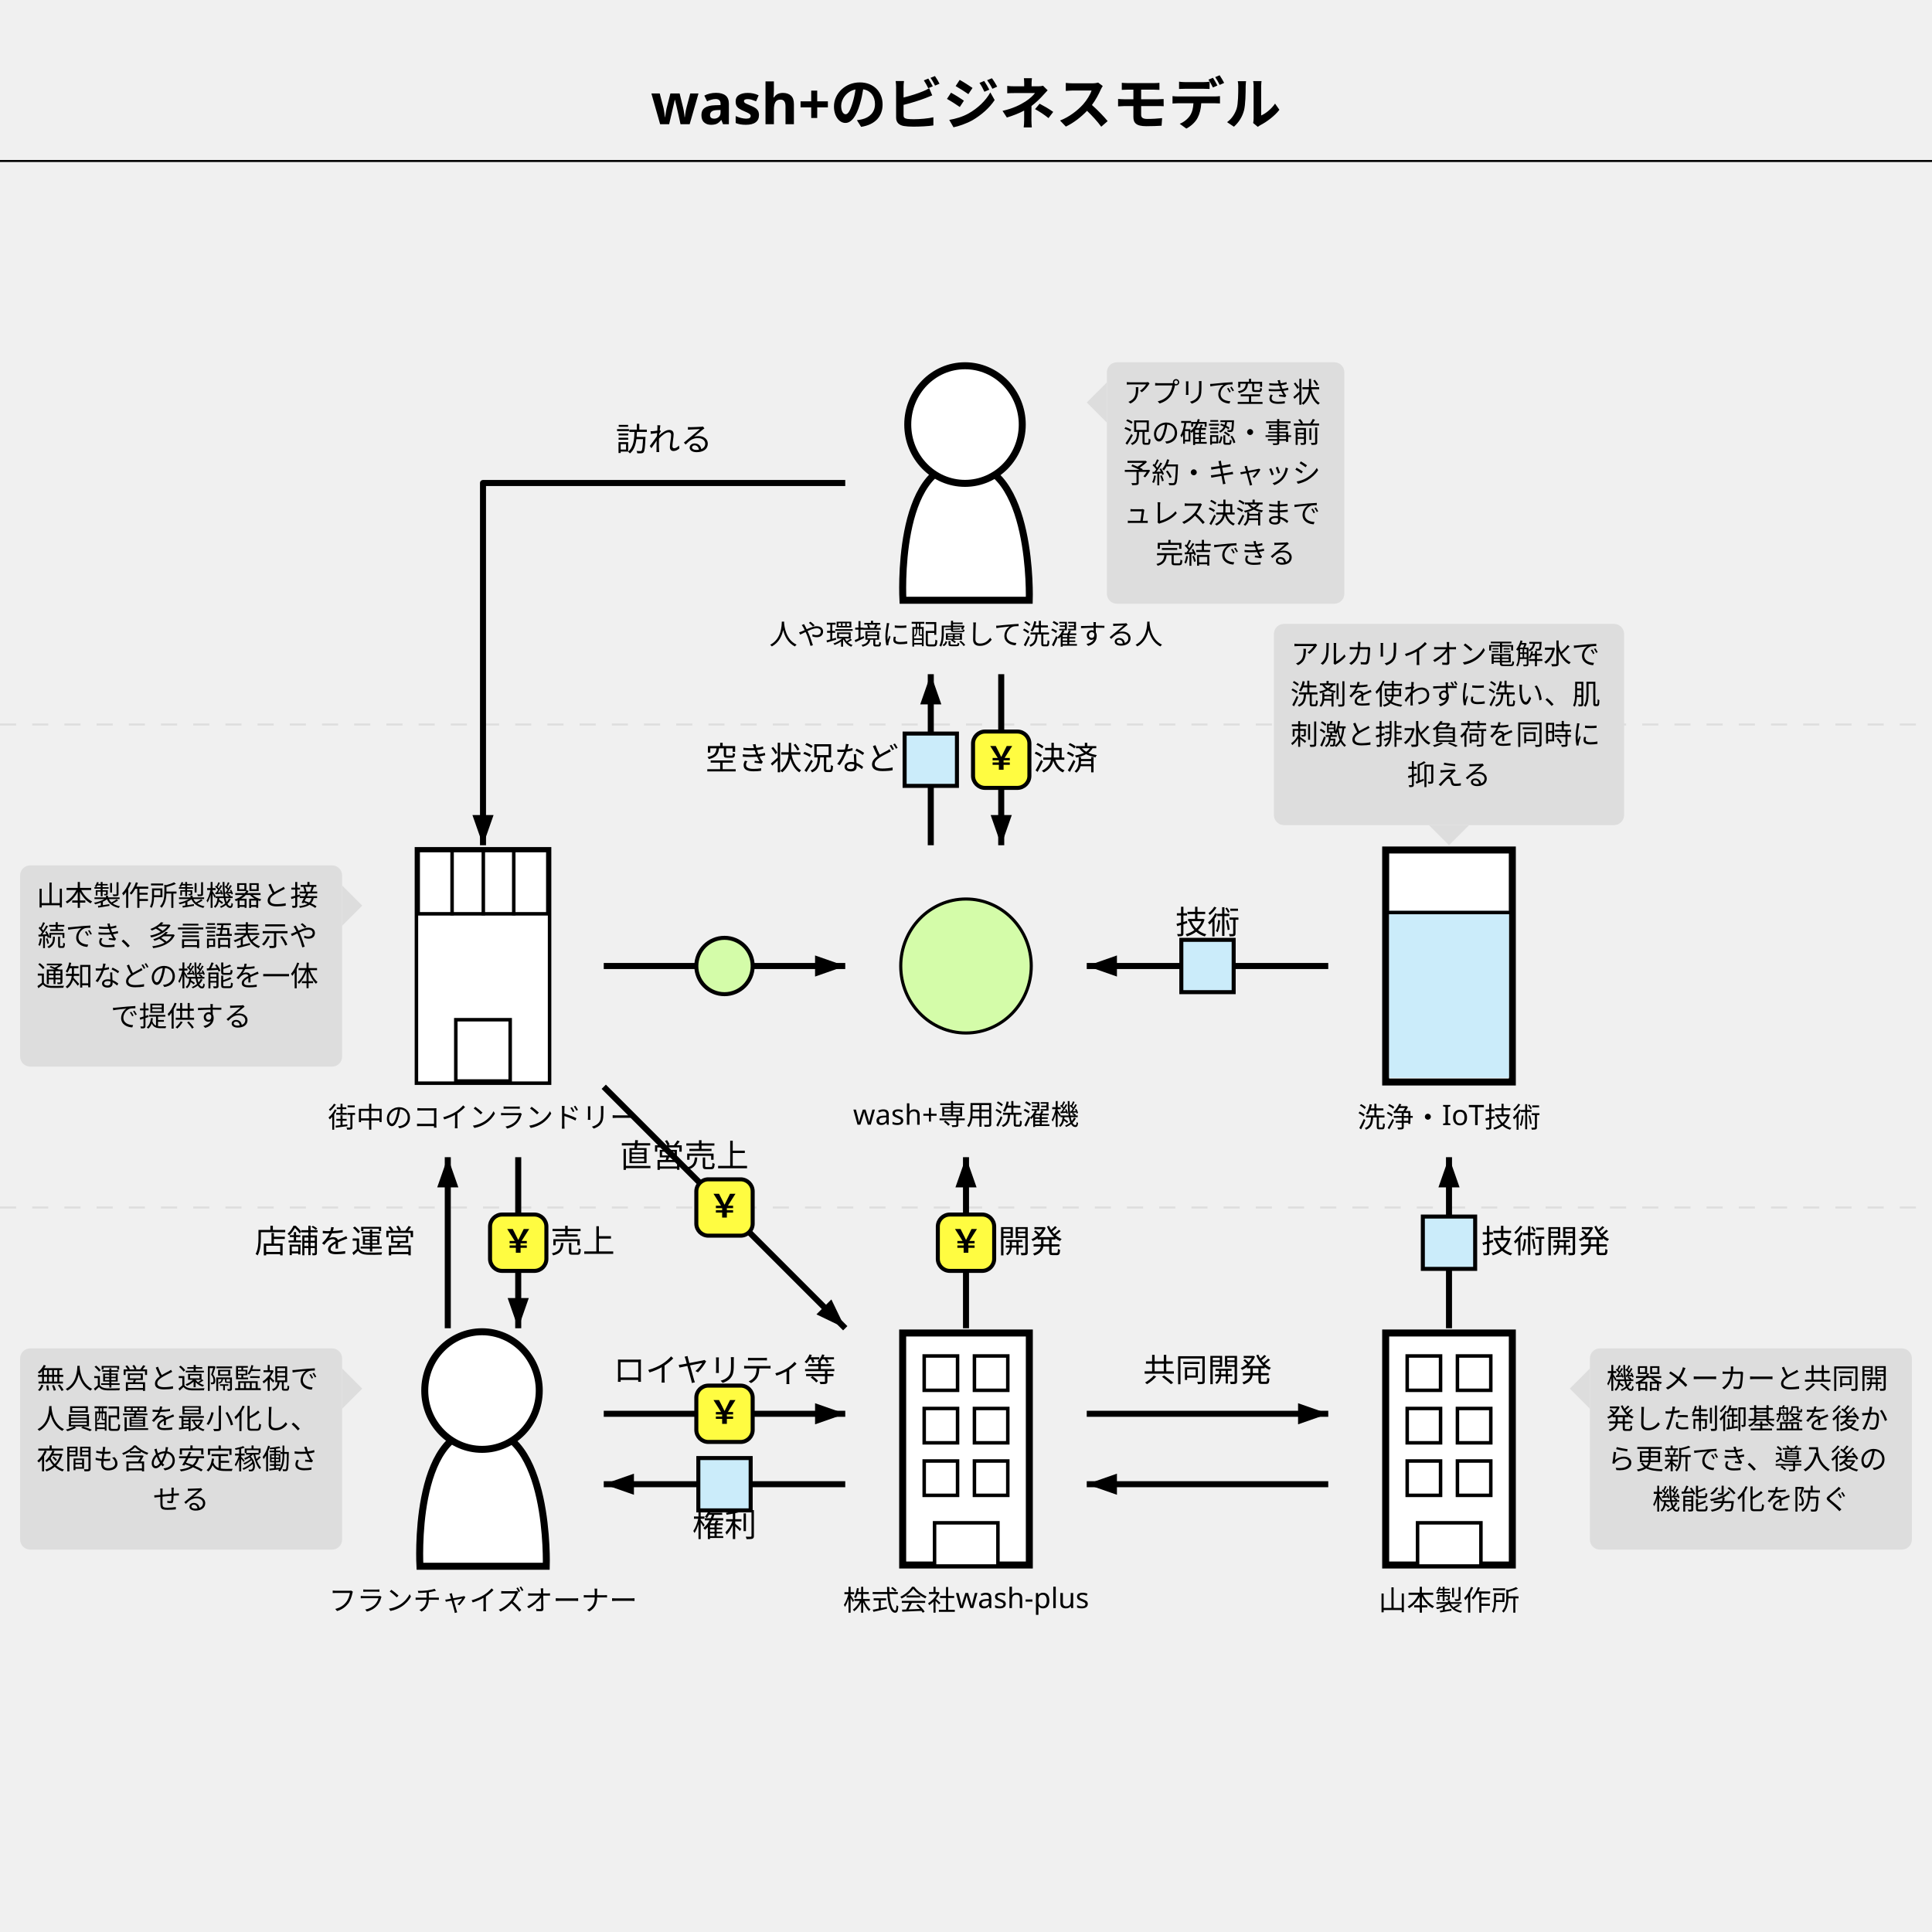
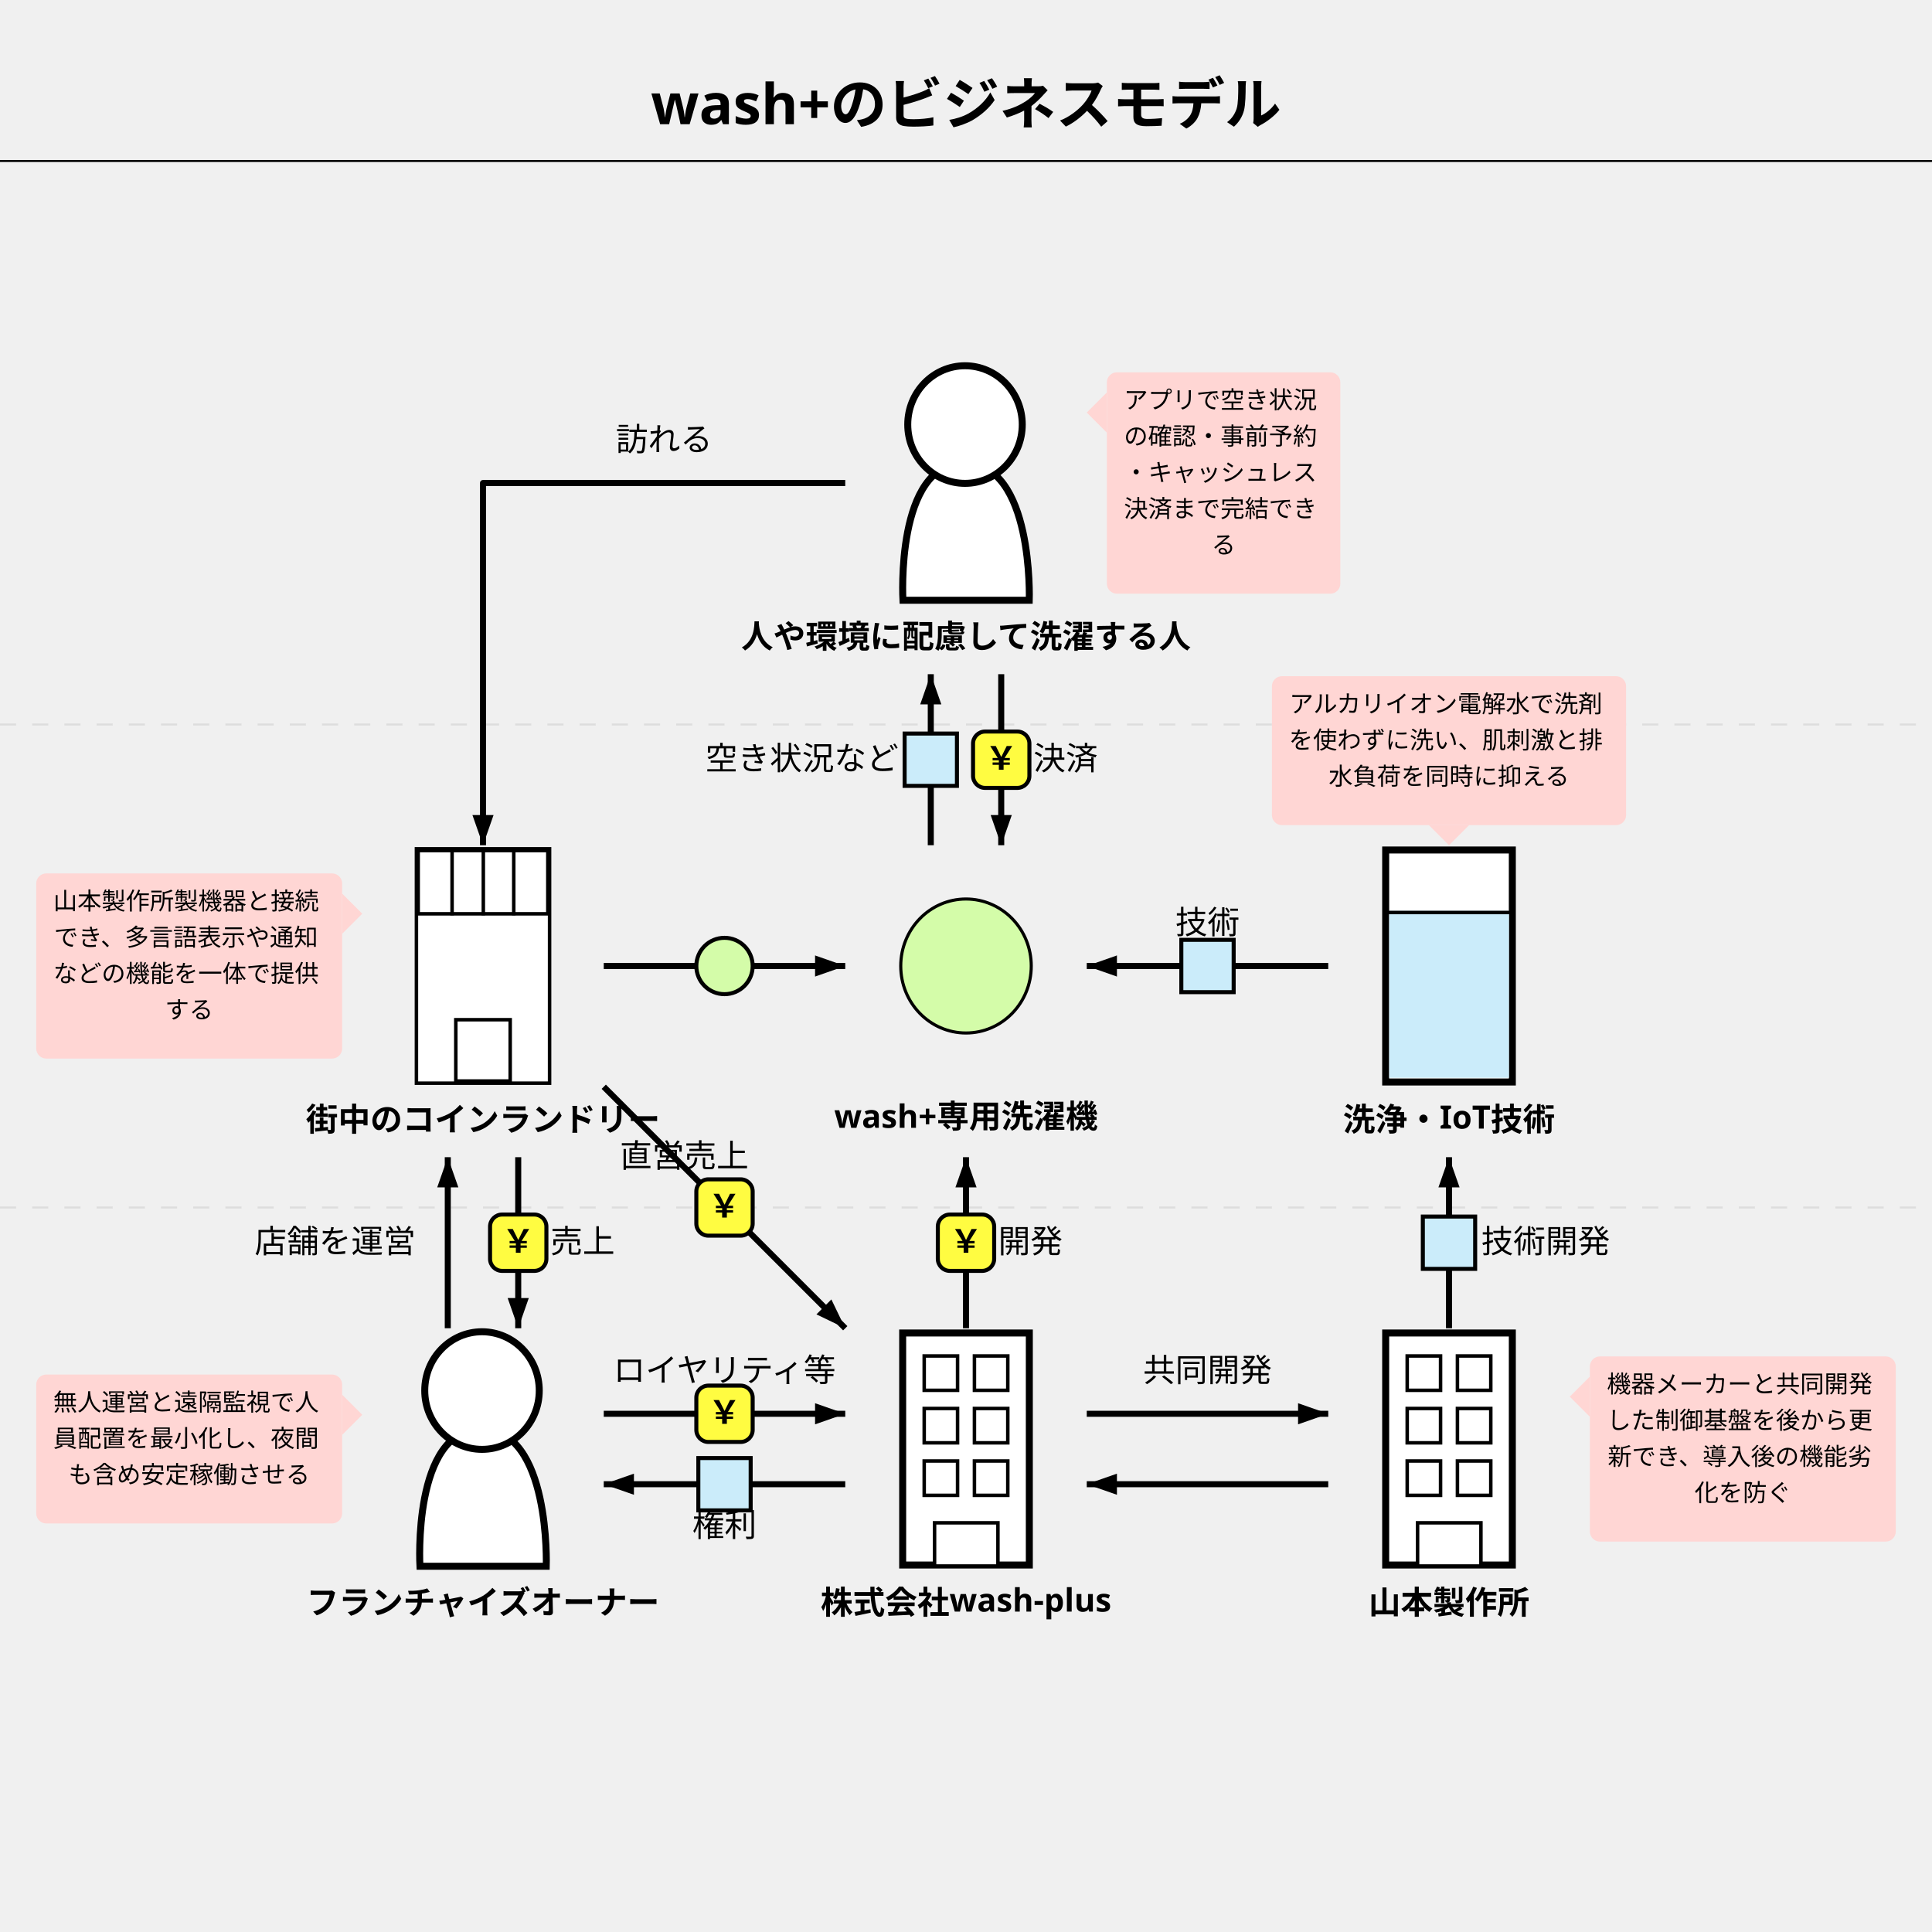
<svg xmlns="http://www.w3.org/2000/svg" version="1.1" viewBox="0.0 0.0 960.0 960.0" width="960" height="960">
  <text x="480.0" y="40" font-size="28" font-family="sans-serif" font-weight="bold" fill="#000000" text-anchor="middle" dominant-baseline="hanging">wash+のビジネスモデル</text>
  <line x1="0" y1="80" x2="960.0" y2="80" stroke="#000000" stroke-width="1" />
  <defs>
    <marker id="marker_object" markerWidth="5" markerHeight="3.5" refX="5" refY="1.75" orient="auto" markerUnits="strokeWidth">
      <path d="M 0,0 L 5,1.75 L 0,3.5 Z" fill="#000000" />
    </marker>
    <marker id="marker_money" markerWidth="5" markerHeight="3.5" refX="5" refY="1.75" orient="auto" markerUnits="strokeWidth">
      <path d="M 0,0 L 5,1.75 L 0,3.5 Z" fill="#000000" />
    </marker>
    <marker id="marker_information" markerWidth="5" markerHeight="3.5" refX="5" refY="1.75" orient="auto" markerUnits="strokeWidth">
      <path d="M 0,0 L 5,1.75 L 0,3.5 Z" fill="#000000" />
    </marker>
    <marker id="marker_other" markerWidth="5" markerHeight="3.5" refX="5" refY="1.75" orient="auto" markerUnits="strokeWidth">
      <path d="M 0,0 L 5,1.75 L 0,3.5 Z" fill="#000000" />
    </marker>
  </defs>
  <g id="grid_lines">
    <line x1="0" y1="360.0" x2="960.0" y2="360.0" stroke="#dddddd" stroke-width="1" stroke-dasharray="8,8" />
    <line x1="0" y1="600.0" x2="960.0" y2="600.0" stroke="#dddddd" stroke-width="1" stroke-dasharray="8,8" />
  </g>
  <g id="entities">
    <g id="entity_0" data-bizgram-object="entity" data-bizgram-type="user" data-bizgram-name="人や環境に配慮して洗濯する人" data-bizgram-position="1">
      <g transform="translate(420.0, 180.0)">
        <g transform="translate(26.79084, 0.0)">
          <g transform="scale(3.282149, 3.282149)">
            <g transform="translate(-94.88189,-130.2193)">
              <g id="g1824">
                <path style="fill:none;stroke:none;stroke-width:0.998;stroke-linecap:round;stroke-linejoin:round" d="M 94.916,148.5 V 130.478 H 105 115.084 V 148.5 166.522 H 105 94.916 Z" id="path1111" />
                <g id="g1700" transform="translate(73.28155,-29.02709)">
                  <path fill="#ffffff" d="m 22.17,195.279 h 19.128 c 0,0 0.679,-20.77 -9.815,-20.77 -10.494,0 -9.313,20.77 -9.313,20.77 z" fill-rule="evenodd" id="path87" style="fill:none;stroke-width:0.265" />
                  <path stroke="#000000" stroke-width="1.058" stroke-miterlimit="400" stroke-linecap="butt" d="m 22.17,195.279 h 19.128 c 0,0 0.679,-20.77 -9.815,-20.77 -10.494,0 -9.313,20.77 -9.313,20.77 z" fill-rule="evenodd" id="path89" style="fill:#ffffff" />
                  <path fill="#ffffff" d="m 22.9,168.679 c 0,-4.917 3.881,-8.903 8.668,-8.903 2.299,0 4.504,0.938 6.129,2.608 1.626,1.67 2.539,3.934 2.539,6.295 0,4.917 -3.881,8.903 -8.668,8.903 -4.787,0 -8.668,-3.986 -8.668,-8.903 z" fill-rule="evenodd" id="path91" style="fill:none;stroke-width:0.265" />
                  <path stroke="#000000" stroke-width="1.058" stroke-miterlimit="400" stroke-linecap="butt" d="m 22.9,168.679 c 0,-4.917 3.881,-8.903 8.668,-8.903 2.299,0 4.504,0.938 6.129,2.608 1.626,1.67 2.539,3.934 2.539,6.295 0,4.917 -3.881,8.903 -8.668,8.903 -4.787,0 -8.668,-3.986 -8.668,-8.903 z" fill-rule="evenodd" id="path93" style="fill:#ffffff" />
                </g>
              </g>
            </g>
          </g>
        </g>
      </g>
-       <text x="480.0" y="308.0" font-size="14" font-family="sans-serif" text-anchor="middle" dominant-baseline="text-before-edge" fill="#000000">
+       <text x="480.0" y="308.0" font-size="16" font-family="sans-serif" font-weight="bold" text-anchor="middle" dominant-baseline="text-before-edge" fill="#000000">
        <tspan x="480.0" dy="0">人や環境に配慮して洗濯する人</tspan>
      </text>
    </g>
    <g id="entity_2" data-bizgram-object="entity" data-bizgram-type="store" data-bizgram-name="街中のコインランドリー" data-bizgram-position="3">
      <g transform="translate(180.0, 420.0)">
        <g transform="translate(26.79084, 0.0)">
          <g transform="scale(3.282149, 3.282149)">
            <g transform="translate(-94.88189,-130.2193)">
              <g id="g28378" transform="translate(38.91812,2.509739)">
                <path stroke="#000000" stroke-width="1.058" stroke-miterlimit="400" stroke-linecap="butt" d="m 56.268,128.514 h 19.628 v 34.953 H 56.268 Z" fill-rule="evenodd" id="path563" />
                <path fill="#ffffff" d="m 56.268,128.514 h 19.628 v 34.953 H 56.268 Z" fill-rule="evenodd" id="path561" style="stroke-width:0.265" />
                <path stroke="#000000" stroke-width="0.529" stroke-miterlimit="400" stroke-linecap="butt" d="m 56.268,128.514 h 19.628 v 9.576 H 56.268 Z" fill-rule="evenodd" id="path567" style="fill:#ffffff;stroke:#000000" />
                <path fill="#000000" fill-opacity="0" d="m 56.268,128.514 h 19.628 v 9.576 H 56.268 Z" fill-rule="evenodd" id="path565" style="stroke-width:0.265" />
                <path fill="#000000" fill-opacity="0" d="m 61.965,154.123 h 8.233 v 9.281 h -8.233 z" fill-rule="evenodd" id="path569" style="stroke-width:0.265" />
                <path fill="#000000" fill-opacity="0" d="m 61.401,128.115 v 10.207" fill-rule="evenodd" id="path573" style="stroke-width:0.265" />
                <path stroke="#000000" stroke-width="0.529" stroke-miterlimit="400" stroke-linecap="butt" d="m 61.401,128.115 v 10.207" fill-rule="evenodd" id="path575" />
                <path fill="#000000" fill-opacity="0" d="m 66.131,128.115 v 10.207" fill-rule="evenodd" id="path577" style="stroke-width:0.265" />
                <path stroke="#000000" stroke-width="0.529" stroke-miterlimit="400" stroke-linecap="butt" d="m 66.131,128.115 v 10.207" fill-rule="evenodd" id="path579" />
                <path fill="#000000" fill-opacity="0" d="m 70.738,128.115 v 10.207" fill-rule="evenodd" id="path581" style="stroke-width:0.265" />
                <path stroke="#000000" stroke-width="0.529" stroke-miterlimit="400" stroke-linecap="butt" d="m 70.738,128.115 v 10.207" fill-rule="evenodd" id="path583" />
                <path stroke="#000000" stroke-width="0.529" stroke-miterlimit="400" stroke-linecap="butt" d="m 61.965,154.123 h 8.233 v 9.281 h -8.233 z" fill-rule="evenodd" id="path571" style="fill:#ffffff" />
              </g>
            </g>
          </g>
        </g>
      </g>
-       <text x="240.0" y="548.0" font-size="14" font-family="sans-serif" text-anchor="middle" dominant-baseline="text-before-edge" fill="#000000">
+       <text x="240.0" y="548.0" font-size="16" font-family="sans-serif" font-weight="bold" text-anchor="middle" dominant-baseline="text-before-edge" fill="#000000">
        <tspan x="240.0" dy="0">街中のコインランドリー</tspan>
      </text>
    </g>
    <g id="entity_4" data-bizgram-object="entity" data-bizgram-type="object" data-bizgram-name="wash+専用洗濯機" data-bizgram-position="4">
      <g transform="translate(420.0, 420.0)">
        <g transform="translate(26.79084, 0.0)">
          <g transform="scale(3.282149, 3.282149)">
            <g transform="translate(-94.88189,-130.2193)">
              <path style="fill:none;stroke:none;stroke-width:0.998;stroke-linecap:round;stroke-linejoin:round" d="M 94.916,148.5 V 130.478 H 105 115.084 V 148.5 166.522 H 105 94.916 Z" id="path1111" />
              <g id="g27467" transform="matrix(0.8905447,0,0,0.8905447,-33.10108,4.271763)">
                <path stroke="#000000" stroke-width="1.058" stroke-miterlimit="400" stroke-linecap="butt" d="m 144.246,161.955 c 0,-6.144 4.848,-11.125 10.829,-11.125 2.872,0 5.627,1.172 7.657,3.258 2.031,2.086 3.172,4.916 3.172,7.867 0,6.144 -4.848,11.125 -10.829,11.125 -5.981,0 -10.829,-4.981 -10.829,-11.125 z" fill-rule="evenodd" id="path155" />
                <path fill="#d4fca9" d="m 144.246,161.955 c 0,-6.144 4.848,-11.125 10.829,-11.125 2.872,0 5.627,1.172 7.657,3.258 2.031,2.086 3.172,4.916 3.172,7.867 0,6.144 -4.848,11.125 -10.829,11.125 -5.981,0 -10.829,-4.981 -10.829,-11.125 z" fill-rule="evenodd" id="path153" style="stroke-width:0.265" />
              </g>
            </g>
          </g>
        </g>
      </g>
-       <text x="480.0" y="548.0" font-size="14" font-family="sans-serif" text-anchor="middle" dominant-baseline="text-before-edge" fill="#000000">
+       <text x="480.0" y="548.0" font-size="16" font-family="sans-serif" font-weight="bold" text-anchor="middle" dominant-baseline="text-before-edge" fill="#000000">
        <tspan x="480.0" dy="0">wash+専用洗濯機</tspan>
      </text>
    </g>
    <g id="entity_5" data-bizgram-object="entity" data-bizgram-type="information" data-bizgram-name="洗浄・IoT技術" data-bizgram-position="5">
      <g transform="translate(660.0, 420.0)">
        <g transform="translate(26.79084, 0.0)">
          <g transform="scale(3.282149, 3.282149)">
            <g transform="translate(-94.88189,-130.2193)">
              <path style="fill:none;stroke:none;stroke-width:0.998;stroke-linecap:round;stroke-linejoin:round" d="M 94.916,148.5 V 130.478 H 105 115.084 V 148.5 166.522 H 105 94.916 Z" id="path1111" />
              <g id="g27735" transform="translate(-124.6853,-5.407216)">
                <path stroke="#000000" stroke-width="1.058" stroke-miterlimit="400" stroke-linecap="butt" d="m 220.098,136.345 h 19.175 v 35.125 h -19.175 z" fill-rule="evenodd" id="path449" style="fill:#ffffff" />
                <path fill="#cbecfa" d="m 220.629,145.556 h 18.134 v 25.275 h -18.134 z" fill-rule="evenodd" id="path445" style="stroke-width:0.257" />
                <path fill="#000000" fill-opacity="0" d="m 220.098,136.345 h 19.175 v 35.125 h -19.175 z" fill-rule="evenodd" id="path447" style="stroke-width:0.265" />
                <path fill="#000000" fill-opacity="0" d="m 219.765,145.808 h 19.842" fill-rule="evenodd" id="path451" style="stroke-width:0.265" />
                <path stroke="#000000" stroke-width="0.529" stroke-miterlimit="400" stroke-linecap="butt" d="m 219.765,145.808 h 19.842" fill-rule="evenodd" id="path453" />
              </g>
            </g>
          </g>
        </g>
      </g>
-       <text x="720.0" y="548.0" font-size="14" font-family="sans-serif" text-anchor="middle" dominant-baseline="text-before-edge" fill="#000000">
+       <text x="720.0" y="548.0" font-size="16" font-family="sans-serif" font-weight="bold" text-anchor="middle" dominant-baseline="text-before-edge" fill="#000000">
        <tspan x="720.0" dy="0">洗浄・IoT技術</tspan>
      </text>
    </g>
    <g id="entity_7" data-bizgram-object="entity" data-bizgram-type="user" data-bizgram-name="フランチャイズオーナー" data-bizgram-position="6">
      <g transform="translate(180.0, 660.0)">
        <g transform="translate(26.79084, 0.0)">
          <g transform="scale(3.282149, 3.282149)">
            <g transform="translate(-94.88189,-130.2193)">
              <g id="g1824">
                <path style="fill:none;stroke:none;stroke-width:0.998;stroke-linecap:round;stroke-linejoin:round" d="M 94.916,148.5 V 130.478 H 105 115.084 V 148.5 166.522 H 105 94.916 Z" id="path1111" />
                <g id="g1700" transform="translate(73.28155,-29.02709)">
                  <path fill="#ffffff" d="m 22.17,195.279 h 19.128 c 0,0 0.679,-20.77 -9.815,-20.77 -10.494,0 -9.313,20.77 -9.313,20.77 z" fill-rule="evenodd" id="path87" style="fill:none;stroke-width:0.265" />
                  <path stroke="#000000" stroke-width="1.058" stroke-miterlimit="400" stroke-linecap="butt" d="m 22.17,195.279 h 19.128 c 0,0 0.679,-20.77 -9.815,-20.77 -10.494,0 -9.313,20.77 -9.313,20.77 z" fill-rule="evenodd" id="path89" style="fill:#ffffff" />
                  <path fill="#ffffff" d="m 22.9,168.679 c 0,-4.917 3.881,-8.903 8.668,-8.903 2.299,0 4.504,0.938 6.129,2.608 1.626,1.67 2.539,3.934 2.539,6.295 0,4.917 -3.881,8.903 -8.668,8.903 -4.787,0 -8.668,-3.986 -8.668,-8.903 z" fill-rule="evenodd" id="path91" style="fill:none;stroke-width:0.265" />
                  <path stroke="#000000" stroke-width="1.058" stroke-miterlimit="400" stroke-linecap="butt" d="m 22.9,168.679 c 0,-4.917 3.881,-8.903 8.668,-8.903 2.299,0 4.504,0.938 6.129,2.608 1.626,1.67 2.539,3.934 2.539,6.295 0,4.917 -3.881,8.903 -8.668,8.903 -4.787,0 -8.668,-3.986 -8.668,-8.903 z" fill-rule="evenodd" id="path93" style="fill:#ffffff" />
                </g>
              </g>
            </g>
          </g>
        </g>
      </g>
-       <text x="240.0" y="788.0" font-size="14" font-family="sans-serif" text-anchor="middle" dominant-baseline="text-before-edge" fill="#000000">
+       <text x="240.0" y="788.0" font-size="16" font-family="sans-serif" font-weight="bold" text-anchor="middle" dominant-baseline="text-before-edge" fill="#000000">
        <tspan x="240.0" dy="0">フランチャイズオーナー</tspan>
      </text>
    </g>
    <g id="entity_9" data-bizgram-object="entity" data-bizgram-type="company" data-bizgram-name="株式会社wash-plus" data-bizgram-position="7">
      <g transform="translate(420.0, 660.0)">
        <g transform="translate(26.79084, 0.0)">
          <g transform="scale(3.282149, 3.282149)">
            <g transform="translate(-94.88189,-130.2193)">
              <path style="fill:none;stroke:none;stroke-width:0.998;stroke-linecap:round;stroke-linejoin:round" d="M 94.916,148.5 V 130.478 H 105 115.084 V 148.5 166.522 H 105 94.916 Z" id="path1111" />
              <g id="g2207" transform="translate(88.33292,-53.07004)">
                <path fill="#ffffff" d="M 7.08,184.008 H 26.255 v 35.125 H 7.08 Z" fill-rule="evenodd" id="path413" style="fill:#ffffff;stroke:#000000;stroke-width:0.265" />
                <path stroke="#000000" stroke-width="1.058" stroke-miterlimit="400" stroke-linecap="butt" d="M 7.08,184.008 H 26.255 v 35.125 H 7.08 Z" fill-rule="evenodd" id="path415" style="fill:#ffffff;stroke:#000000" />
                <path fill="#ffffff" d="m 10.339,187.485 h 5.05 v 5.2 h -5.05 z" fill-rule="evenodd" id="path417" style="fill:#ffffff;stroke:#000000;stroke-width:0.265" />
                <path stroke="#000000" stroke-width="0.529" stroke-miterlimit="400" stroke-linecap="butt" d="m 10.339,187.485 h 5.05 v 5.2 h -5.05 z" fill-rule="evenodd" id="path419" style="fill:#ffffff;stroke:#000000" />
                <path fill="#ffffff" d="m 17.944,187.485 h 5.05 v 5.2 h -5.05 z" fill-rule="evenodd" id="path421" style="fill:#ffffff;stroke:#000000;stroke-width:0.265" />
                <path stroke="#000000" stroke-width="0.529" stroke-miterlimit="400" stroke-linecap="butt" d="m 17.944,187.485 h 5.05 v 5.2 h -5.05 z" fill-rule="evenodd" id="path423" style="fill:#ffffff;stroke:#000000" />
                <path fill="#ffffff" d="m 10.339,195.435 h 5.05 v 5.2 h -5.05 z" fill-rule="evenodd" id="path425" style="fill:#ffffff;stroke:#000000;stroke-width:0.265" />
                <path stroke="#000000" stroke-width="0.529" stroke-miterlimit="400" stroke-linecap="butt" d="m 10.339,195.435 h 5.05 v 5.2 h -5.05 z" fill-rule="evenodd" id="path427" style="fill:#ffffff;stroke:#000000" />
                <path fill="#ffffff" d="m 17.944,195.435 h 5.05 v 5.2 h -5.05 z" fill-rule="evenodd" id="path429" style="fill:#ffffff;stroke:#000000;stroke-width:0.265" />
                <path stroke="#000000" stroke-width="0.529" stroke-miterlimit="400" stroke-linecap="butt" d="m 17.944,195.435 h 5.05 v 5.2 h -5.05 z" fill-rule="evenodd" id="path431" style="fill:#ffffff;stroke:#000000" />
                <path fill="#ffffff" d="m 10.339,203.386 h 5.05 v 5.2 h -5.05 z" fill-rule="evenodd" id="path433" style="fill:#ffffff;stroke:#000000;stroke-width:0.265" />
                <path stroke="#000000" stroke-width="0.529" stroke-miterlimit="400" stroke-linecap="butt" d="m 10.339,203.386 h 5.05 v 5.2 h -5.05 z" fill-rule="evenodd" id="path435" style="fill:#ffffff;stroke:#000000" />
                <path fill="#ffffff" d="m 17.944,203.386 h 5.05 v 5.2 h -5.05 z" fill-rule="evenodd" id="path437" style="fill:#ffffff;stroke:#000000;stroke-width:0.265" />
                <path stroke="#000000" stroke-width="0.529" stroke-miterlimit="400" stroke-linecap="butt" d="m 17.944,203.386 h 5.05 v 5.2 h -5.05 z" fill-rule="evenodd" id="path439" style="fill:#ffffff;stroke:#000000" />
                <path fill="#000000" fill-opacity="0" d="M 11.908,212.744 H 21.5 v 6.542 h -9.592 z" fill-rule="evenodd" id="path441" style="fill:#ffffff;stroke:#000000;stroke-width:0.265" />
                <path stroke="#000000" stroke-width="0.529" stroke-miterlimit="400" stroke-linecap="butt" d="M 11.908,212.744 H 21.5 v 6.542 h -9.592 z" fill-rule="evenodd" id="path443" style="fill:#ffffff;stroke:#000000" />
              </g>
            </g>
          </g>
        </g>
      </g>
-       <text x="480.0" y="788.0" font-size="14" font-family="sans-serif" text-anchor="middle" dominant-baseline="text-before-edge" fill="#000000">
+       <text x="480.0" y="788.0" font-size="16" font-family="sans-serif" font-weight="bold" text-anchor="middle" dominant-baseline="text-before-edge" fill="#000000">
        <tspan x="480.0" dy="0">株式会社wash-plus</tspan>
      </text>
    </g>
    <g id="entity_10" data-bizgram-object="entity" data-bizgram-type="company" data-bizgram-name="山本製作所" data-bizgram-position="8">
      <g transform="translate(660.0, 660.0)">
        <g transform="translate(26.79084, 0.0)">
          <g transform="scale(3.282149, 3.282149)">
            <g transform="translate(-94.88189,-130.2193)">
              <path style="fill:none;stroke:none;stroke-width:0.998;stroke-linecap:round;stroke-linejoin:round" d="M 94.916,148.5 V 130.478 H 105 115.084 V 148.5 166.522 H 105 94.916 Z" id="path1111" />
              <g id="g2207" transform="translate(88.33292,-53.07004)">
                <path fill="#ffffff" d="M 7.08,184.008 H 26.255 v 35.125 H 7.08 Z" fill-rule="evenodd" id="path413" style="fill:#ffffff;stroke:#000000;stroke-width:0.265" />
                <path stroke="#000000" stroke-width="1.058" stroke-miterlimit="400" stroke-linecap="butt" d="M 7.08,184.008 H 26.255 v 35.125 H 7.08 Z" fill-rule="evenodd" id="path415" style="fill:#ffffff;stroke:#000000" />
                <path fill="#ffffff" d="m 10.339,187.485 h 5.05 v 5.2 h -5.05 z" fill-rule="evenodd" id="path417" style="fill:#ffffff;stroke:#000000;stroke-width:0.265" />
                <path stroke="#000000" stroke-width="0.529" stroke-miterlimit="400" stroke-linecap="butt" d="m 10.339,187.485 h 5.05 v 5.2 h -5.05 z" fill-rule="evenodd" id="path419" style="fill:#ffffff;stroke:#000000" />
                <path fill="#ffffff" d="m 17.944,187.485 h 5.05 v 5.2 h -5.05 z" fill-rule="evenodd" id="path421" style="fill:#ffffff;stroke:#000000;stroke-width:0.265" />
                <path stroke="#000000" stroke-width="0.529" stroke-miterlimit="400" stroke-linecap="butt" d="m 17.944,187.485 h 5.05 v 5.2 h -5.05 z" fill-rule="evenodd" id="path423" style="fill:#ffffff;stroke:#000000" />
                <path fill="#ffffff" d="m 10.339,195.435 h 5.05 v 5.2 h -5.05 z" fill-rule="evenodd" id="path425" style="fill:#ffffff;stroke:#000000;stroke-width:0.265" />
                <path stroke="#000000" stroke-width="0.529" stroke-miterlimit="400" stroke-linecap="butt" d="m 10.339,195.435 h 5.05 v 5.2 h -5.05 z" fill-rule="evenodd" id="path427" style="fill:#ffffff;stroke:#000000" />
                <path fill="#ffffff" d="m 17.944,195.435 h 5.05 v 5.2 h -5.05 z" fill-rule="evenodd" id="path429" style="fill:#ffffff;stroke:#000000;stroke-width:0.265" />
                <path stroke="#000000" stroke-width="0.529" stroke-miterlimit="400" stroke-linecap="butt" d="m 17.944,195.435 h 5.05 v 5.2 h -5.05 z" fill-rule="evenodd" id="path431" style="fill:#ffffff;stroke:#000000" />
                <path fill="#ffffff" d="m 10.339,203.386 h 5.05 v 5.2 h -5.05 z" fill-rule="evenodd" id="path433" style="fill:#ffffff;stroke:#000000;stroke-width:0.265" />
                <path stroke="#000000" stroke-width="0.529" stroke-miterlimit="400" stroke-linecap="butt" d="m 10.339,203.386 h 5.05 v 5.2 h -5.05 z" fill-rule="evenodd" id="path435" style="fill:#ffffff;stroke:#000000" />
                <path fill="#ffffff" d="m 17.944,203.386 h 5.05 v 5.2 h -5.05 z" fill-rule="evenodd" id="path437" style="fill:#ffffff;stroke:#000000;stroke-width:0.265" />
                <path stroke="#000000" stroke-width="0.529" stroke-miterlimit="400" stroke-linecap="butt" d="m 17.944,203.386 h 5.05 v 5.2 h -5.05 z" fill-rule="evenodd" id="path439" style="fill:#ffffff;stroke:#000000" />
                <path fill="#000000" fill-opacity="0" d="M 11.908,212.744 H 21.5 v 6.542 h -9.592 z" fill-rule="evenodd" id="path441" style="fill:#ffffff;stroke:#000000;stroke-width:0.265" />
                <path stroke="#000000" stroke-width="0.529" stroke-miterlimit="400" stroke-linecap="butt" d="M 11.908,212.744 H 21.5 v 6.542 h -9.592 z" fill-rule="evenodd" id="path443" style="fill:#ffffff;stroke:#000000" />
              </g>
            </g>
          </g>
        </g>
      </g>
-       <text x="720.0" y="788.0" font-size="14" font-family="sans-serif" text-anchor="middle" dominant-baseline="text-before-edge" fill="#000000">
+       <text x="720.0" y="788.0" font-size="16" font-family="sans-serif" font-weight="bold" text-anchor="middle" dominant-baseline="text-before-edge" fill="#000000">
        <tspan x="720.0" dy="0">山本製作所</tspan>
      </text>
    </g>
  </g>
  <g id="arrows">
    <g id="arrow_12" data-bizgram-object="arrow" data-bizgram-type="other" data-bizgram-name="訪れる" data-bizgram-from="entity_0" data-bizgram-to="entity_2">
      <path d="M 420.0,240.0 L 240.0,240.0 L 240.0,420.0" stroke="#000000" stroke-width="3" fill="none" stroke-linejoin="round" marker-end="url(#marker_other)" />
      <text x="330.0" y="224.0" font-size="16" font-family="sans-serif" fill="#000000" text-anchor="middle">
        <tspan x="330.0" dy="0">訪れる</tspan>
      </text>
    </g>
    <g id="arrow_13" data-bizgram-object="arrow" data-bizgram-type="money" data-bizgram-name="決済" data-bizgram-from="entity_0" data-bizgram-to="entity_4">
      <path d="M 497.5,335.0 L 497.5,420.0" stroke="#000000" stroke-width="3" fill="none" stroke-linejoin="round" marker-end="url(#marker_money)" />
      <text x="513.5" y="382.5" font-size="16" font-family="sans-serif" fill="#000000" text-anchor="start">
        <tspan x="513.5" dy="0">決済</tspan>
      </text>
      <rect x="483.5" y="363.5" rx="6" ry="6" width="28" height="28" fill="#fffc41" stroke="#000000" stroke-width="2" />
      <text x="497.5" y="382.5" font-size="16" font-family="sans-serif" font-weight="bold" fill="#000000" text-anchor="middle">￥</text>
    </g>
    <g id="arrow_14" data-bizgram-object="arrow" data-bizgram-type="information" data-bizgram-name="空き状況など" data-bizgram-from="entity_4" data-bizgram-to="entity_0">
      <path d="M 462.5,420.0 L 462.5,335.0" stroke="#000000" stroke-width="3" fill="none" stroke-linejoin="round" marker-end="url(#marker_information)" />
      <text x="446.5" y="382.5" font-size="16" font-family="sans-serif" fill="#000000" text-anchor="end">
        <tspan x="446.5" dy="0">空き状況など</tspan>
      </text>
      <rect x="449.5" y="364.5" width="26" height="26" fill="#cbecfa" stroke="#000000" stroke-width="2" />
    </g>
    <g id="arrow_15" data-bizgram-object="arrow" data-bizgram-type="object" data-bizgram-name="" data-bizgram-from="entity_2" data-bizgram-to="entity_4">
      <path d="M 300.0,480.0 L 420.0,480.0" stroke="#000000" stroke-width="3" fill="none" stroke-linejoin="round" marker-end="url(#marker_object)" />
      <circle cx="360.0" cy="480.0" r="14" fill="#d4fca9" stroke="#000000" stroke-width="2" />
    </g>
    <g id="arrow_16" data-bizgram-object="arrow" data-bizgram-type="information" data-bizgram-name="技術" data-bizgram-from="entity_5" data-bizgram-to="entity_4">
      <path d="M 660.0,480.0 L 540.0,480.0" stroke="#000000" stroke-width="3" fill="none" stroke-linejoin="round" marker-end="url(#marker_information)" />
      <text x="600.0" y="464.0" font-size="16" font-family="sans-serif" fill="#000000" text-anchor="middle">
        <tspan x="600.0" dy="0">技術</tspan>
      </text>
      <rect x="587.0" y="467.0" width="26" height="26" fill="#cbecfa" stroke="#000000" stroke-width="2" />
    </g>
    <g id="arrow_17" data-bizgram-object="arrow" data-bizgram-type="money" data-bizgram-name="売上" data-bizgram-from="entity_2" data-bizgram-to="entity_7">
      <path d="M 257.5,575.0 L 257.5,660.0" stroke="#000000" stroke-width="3" fill="none" stroke-linejoin="round" marker-end="url(#marker_money)" />
      <text x="273.5" y="622.5" font-size="16" font-family="sans-serif" fill="#000000" text-anchor="start">
        <tspan x="273.5" dy="0">売上</tspan>
      </text>
      <rect x="243.5" y="603.5" rx="6" ry="6" width="28" height="28" fill="#fffc41" stroke="#000000" stroke-width="2" />
      <text x="257.5" y="622.5" font-size="16" font-family="sans-serif" font-weight="bold" fill="#000000" text-anchor="middle">￥</text>
    </g>
    <g id="arrow_18" data-bizgram-object="arrow" data-bizgram-type="other" data-bizgram-name="店舗を運営" data-bizgram-from="entity_7" data-bizgram-to="entity_2">
      <path d="M 222.5,660.0 L 222.5,575.0" stroke="#000000" stroke-width="3" fill="none" stroke-linejoin="round" marker-end="url(#marker_other)" />
      <text x="206.5" y="622.5" font-size="16" font-family="sans-serif" fill="#000000" text-anchor="end">
        <tspan x="206.5" dy="0">店舗を運営</tspan>
      </text>
    </g>
    <g id="arrow_19" data-bizgram-object="arrow" data-bizgram-type="money" data-bizgram-name="直営売上" data-bizgram-from="entity_2" data-bizgram-to="entity_9">
      <path d="M 300.0,540.0 L 420.0,660.0" stroke="#000000" stroke-width="3" fill="none" stroke-linejoin="round" marker-end="url(#marker_money)" />
      <text x="340.0" y="580.0" font-size="16" font-family="sans-serif" fill="#000000" text-anchor="middle">
        <tspan x="340.0" dy="0">直営売上</tspan>
      </text>
      <rect x="346.0" y="586.0" rx="6" ry="6" width="28" height="28" fill="#fffc41" stroke="#000000" stroke-width="2" />
      <text x="360.0" y="605.0" font-size="16" font-family="sans-serif" font-weight="bold" fill="#000000" text-anchor="middle">￥</text>
    </g>
    <g id="arrow_20" data-bizgram-object="arrow" data-bizgram-type="money" data-bizgram-name="開発" data-bizgram-from="entity_9" data-bizgram-to="entity_4">
      <path d="M 480.0,660.0 L 480.0,575.0" stroke="#000000" stroke-width="3" fill="none" stroke-linejoin="round" marker-end="url(#marker_money)" />
      <text x="496.0" y="622.5" font-size="16" font-family="sans-serif" fill="#000000" text-anchor="start">
        <tspan x="496.0" dy="0">開発</tspan>
      </text>
      <rect x="466.0" y="603.5" rx="6" ry="6" width="28" height="28" fill="#fffc41" stroke="#000000" stroke-width="2" />
      <text x="480.0" y="622.5" font-size="16" font-family="sans-serif" font-weight="bold" fill="#000000" text-anchor="middle">￥</text>
    </g>
    <g id="arrow_21" data-bizgram-object="arrow" data-bizgram-type="information" data-bizgram-name="権利" data-bizgram-from="entity_9" data-bizgram-to="entity_7">
      <path d="M 420.0,737.5 L 300.0,737.5" stroke="#000000" stroke-width="3" fill="none" stroke-linejoin="round" marker-end="url(#marker_information)" />
      <text x="360.0" y="763.5" font-size="16" font-family="sans-serif" fill="#000000" text-anchor="middle">
        <tspan x="360.0" dy="0">権利</tspan>
      </text>
      <rect x="347.0" y="724.5" width="26" height="26" fill="#cbecfa" stroke="#000000" stroke-width="2" />
    </g>
    <g id="arrow_22" data-bizgram-object="arrow" data-bizgram-type="money" data-bizgram-name="ロイヤリティ等" data-bizgram-from="entity_7" data-bizgram-to="entity_9">
      <path d="M 300.0,702.5 L 420.0,702.5" stroke="#000000" stroke-width="3" fill="none" stroke-linejoin="round" marker-end="url(#marker_money)" />
      <text x="360.0" y="686.5" font-size="16" font-family="sans-serif" fill="#000000" text-anchor="middle">
        <tspan x="360.0" dy="0">ロイヤリティ等</tspan>
      </text>
      <rect x="346.0" y="688.5" rx="6" ry="6" width="28" height="28" fill="#fffc41" stroke="#000000" stroke-width="2" />
      <text x="360.0" y="707.5" font-size="16" font-family="sans-serif" font-weight="bold" fill="#000000" text-anchor="middle">￥</text>
    </g>
    <g id="arrow_23" data-bizgram-object="arrow" data-bizgram-type="information" data-bizgram-name="技術開発" data-bizgram-from="entity_10" data-bizgram-to="entity_5">
      <path d="M 720.0,660.0 L 720.0,575.0" stroke="#000000" stroke-width="3" fill="none" stroke-linejoin="round" marker-end="url(#marker_information)" />
      <text x="736.0" y="622.5" font-size="16" font-family="sans-serif" fill="#000000" text-anchor="start">
        <tspan x="736.0" dy="0">技術開発</tspan>
      </text>
      <rect x="707.0" y="604.5" width="26" height="26" fill="#cbecfa" stroke="#000000" stroke-width="2" />
    </g>
    <g id="arrow_24" data-bizgram-object="arrow" data-bizgram-type="other" data-bizgram-name="共同開発" data-bizgram-from="entity_9" data-bizgram-to="entity_10">
      <path d="M 540.0,702.5 L 660.0,702.5" stroke="#000000" stroke-width="3" fill="none" stroke-linejoin="round" marker-end="url(#marker_other)" />
      <text x="600.0" y="686.5" font-size="16" font-family="sans-serif" fill="#000000" text-anchor="middle">
        <tspan x="600.0" dy="0">共同開発</tspan>
      </text>
    </g>
    <g id="arrow_25" data-bizgram-object="arrow" data-bizgram-type="other" data-bizgram-name="" data-bizgram-from="entity_10" data-bizgram-to="entity_9">
      <path d="M 660.0,737.5 L 540.0,737.5" stroke="#000000" stroke-width="3" fill="none" stroke-linejoin="round" marker-end="url(#marker_other)" />
    </g>
  </g>
  <g id="comments">
    <g id="comment_3">
-       <rect x="10.0" y="430.0" width="160" height="100" rx="5" ry="5" fill="#dddddd" stroke="none" />
-       <polygon points="170.0,440.0 180.0,450.0 170.0,460.0" fill="#dddddd" />
-       <text x="90.0" y="450.0" font-size="14" font-family="sans-serif" text-anchor="middle" fill="#000000">
-         <tspan x="90.0" dy="0">山本製作所製機器と接</tspan>
-         <tspan x="90.0" dy="20">続でき、多言語表示や</tspan>
-         <tspan x="90.0" dy="20">通知などの機能を一体</tspan>
-         <tspan x="90.0" dy="20">で提供する</tspan>
+       <rect x="18.0" y="434.0" width="152" height="92" rx="5" ry="5" fill="#ffd6d4" stroke="none" />
+       <polygon points="170.0,444.0 180.0,454.0 170.0,464.0" fill="#ffd6d4" />
+       <text x="94.0" y="452.0" font-size="12" font-family="sans-serif" text-anchor="middle" fill="#000000">
+         <tspan x="94.0" dy="0">山本製作所製機器と接続</tspan>
+         <tspan x="94.0" dy="18">でき、多言語表示や通知</tspan>
+         <tspan x="94.0" dy="18">などの機能を一体で提供</tspan>
+         <tspan x="94.0" dy="18">する</tspan>
      </text>
    </g>
    <g id="comment_6">
-       <rect x="633.0" y="310.0" width="174" height="100" rx="5" ry="5" fill="#dddddd" stroke="none" />
-       <polygon points="710.0,410.0 720.0,420.0 730.0,410.0" fill="#dddddd" />
-       <text x="720.0" y="330.0" font-size="14" font-family="sans-serif" text-anchor="middle" fill="#000000">
-         <tspan x="720.0" dy="0">アルカリイオン電解水で</tspan>
-         <tspan x="720.0" dy="20">洗剤を使わずに洗い、肌</tspan>
-         <tspan x="720.0" dy="20">刺激と排水負荷を同時に</tspan>
-         <tspan x="720.0" dy="20">抑える</tspan>
+       <rect x="632.0" y="336.0" width="176" height="74" rx="5" ry="5" fill="#ffd6d4" stroke="none" />
+       <polygon points="710.0,410.0 720.0,420.0 730.0,410.0" fill="#ffd6d4" />
+       <text x="720.0" y="354.0" font-size="12" font-family="sans-serif" text-anchor="middle" fill="#000000">
+         <tspan x="720.0" dy="0">アルカリイオン電解水で洗剤</tspan>
+         <tspan x="720.0" dy="18">を使わずに洗い、肌刺激と排</tspan>
+         <tspan x="720.0" dy="18">水負荷を同時に抑える</tspan>
      </text>
    </g>
    <g id="comment_8">
-       <rect x="10.0" y="670.0" width="160" height="100" rx="5" ry="5" fill="#dddddd" stroke="none" />
-       <polygon points="170.0,680.0 180.0,690.0 170.0,700.0" fill="#dddddd" />
-       <text x="90.0" y="690.0" font-size="14" font-family="sans-serif" text-anchor="middle" fill="#000000">
-         <tspan x="90.0" dy="0">無人運営と遠隔監視で</tspan>
-         <tspan x="90.0" dy="20">人員配置を最小化し、</tspan>
-         <tspan x="90.0" dy="20">夜間も含め安定稼働さ</tspan>
-         <tspan x="90.0" dy="20">せる</tspan>
+       <rect x="18.0" y="683.0" width="152" height="74" rx="5" ry="5" fill="#ffd6d4" stroke="none" />
+       <polygon points="170.0,693.0 180.0,703.0 170.0,713.0" fill="#ffd6d4" />
+       <text x="94.0" y="701.0" font-size="12" font-family="sans-serif" text-anchor="middle" fill="#000000">
+         <tspan x="94.0" dy="0">無人運営と遠隔監視で人</tspan>
+         <tspan x="94.0" dy="18">員配置を最小化し、夜間</tspan>
+         <tspan x="94.0" dy="18">も含め安定稼働させる</tspan>
      </text>
    </g>
    <g id="comment_11">
-       <rect x="790.0" y="670.0" width="160" height="100" rx="5" ry="5" fill="#dddddd" stroke="none" />
-       <polygon points="790.0,680.0 780.0,690.0 790.0,700.0" fill="#dddddd" />
-       <text x="870.0" y="690.0" font-size="14" font-family="sans-serif" text-anchor="middle" fill="#000000">
-         <tspan x="870.0" dy="0">機器メーカーと共同開</tspan>
-         <tspan x="870.0" dy="20">発した制御基盤を後か</tspan>
-         <tspan x="870.0" dy="20">ら更新でき、導入後の</tspan>
-         <tspan x="870.0" dy="20">機能劣化を防ぐ</tspan>
+       <rect x="790.0" y="674.0" width="152" height="92" rx="5" ry="5" fill="#ffd6d4" stroke="none" />
+       <polygon points="790.0,684.0 780.0,694.0 790.0,704.0" fill="#ffd6d4" />
+       <text x="866.0" y="692.0" font-size="12" font-family="sans-serif" text-anchor="middle" fill="#000000">
+         <tspan x="866.0" dy="0">機器メーカーと共同開発</tspan>
+         <tspan x="866.0" dy="18">した制御基盤を後から更</tspan>
+         <tspan x="866.0" dy="18">新でき、導入後の機能劣</tspan>
+         <tspan x="866.0" dy="18">化を防ぐ</tspan>
      </text>
    </g>
    <g id="comment_1">
-       <rect x="550.0" y="180.0" width="118" height="120" rx="5" ry="5" fill="#dddddd" stroke="none" />
-       <polygon points="550.0,190.0 540.0,200.0 550.0,210.0" fill="#dddddd" />
-       <text x="609.0" y="200.0" font-size="14" font-family="sans-serif" text-anchor="middle" fill="#000000">
-         <tspan x="609.0" dy="0">アプリで空き状</tspan>
-         <tspan x="609.0" dy="20">況の確認・事前</tspan>
-         <tspan x="609.0" dy="20">予約・キャッシ</tspan>
-         <tspan x="609.0" dy="20">ュレス決済まで</tspan>
-         <tspan x="609.0" dy="20">完結できる</tspan>
+       <rect x="550.0" y="185.0" width="116" height="110" rx="5" ry="5" fill="#ffd6d4" stroke="none" />
+       <polygon points="550.0,195.0 540.0,205.0 550.0,215.0" fill="#ffd6d4" />
+       <text x="608.0" y="203.0" font-size="12" font-family="sans-serif" text-anchor="middle" fill="#000000">
+         <tspan x="608.0" dy="0">アプリで空き状況</tspan>
+         <tspan x="608.0" dy="18">の確認・事前予約</tspan>
+         <tspan x="608.0" dy="18">・キャッシュレス</tspan>
+         <tspan x="608.0" dy="18">決済まで完結でき</tspan>
+         <tspan x="608.0" dy="18">る</tspan>
      </text>
    </g>
  </g>
</svg>
